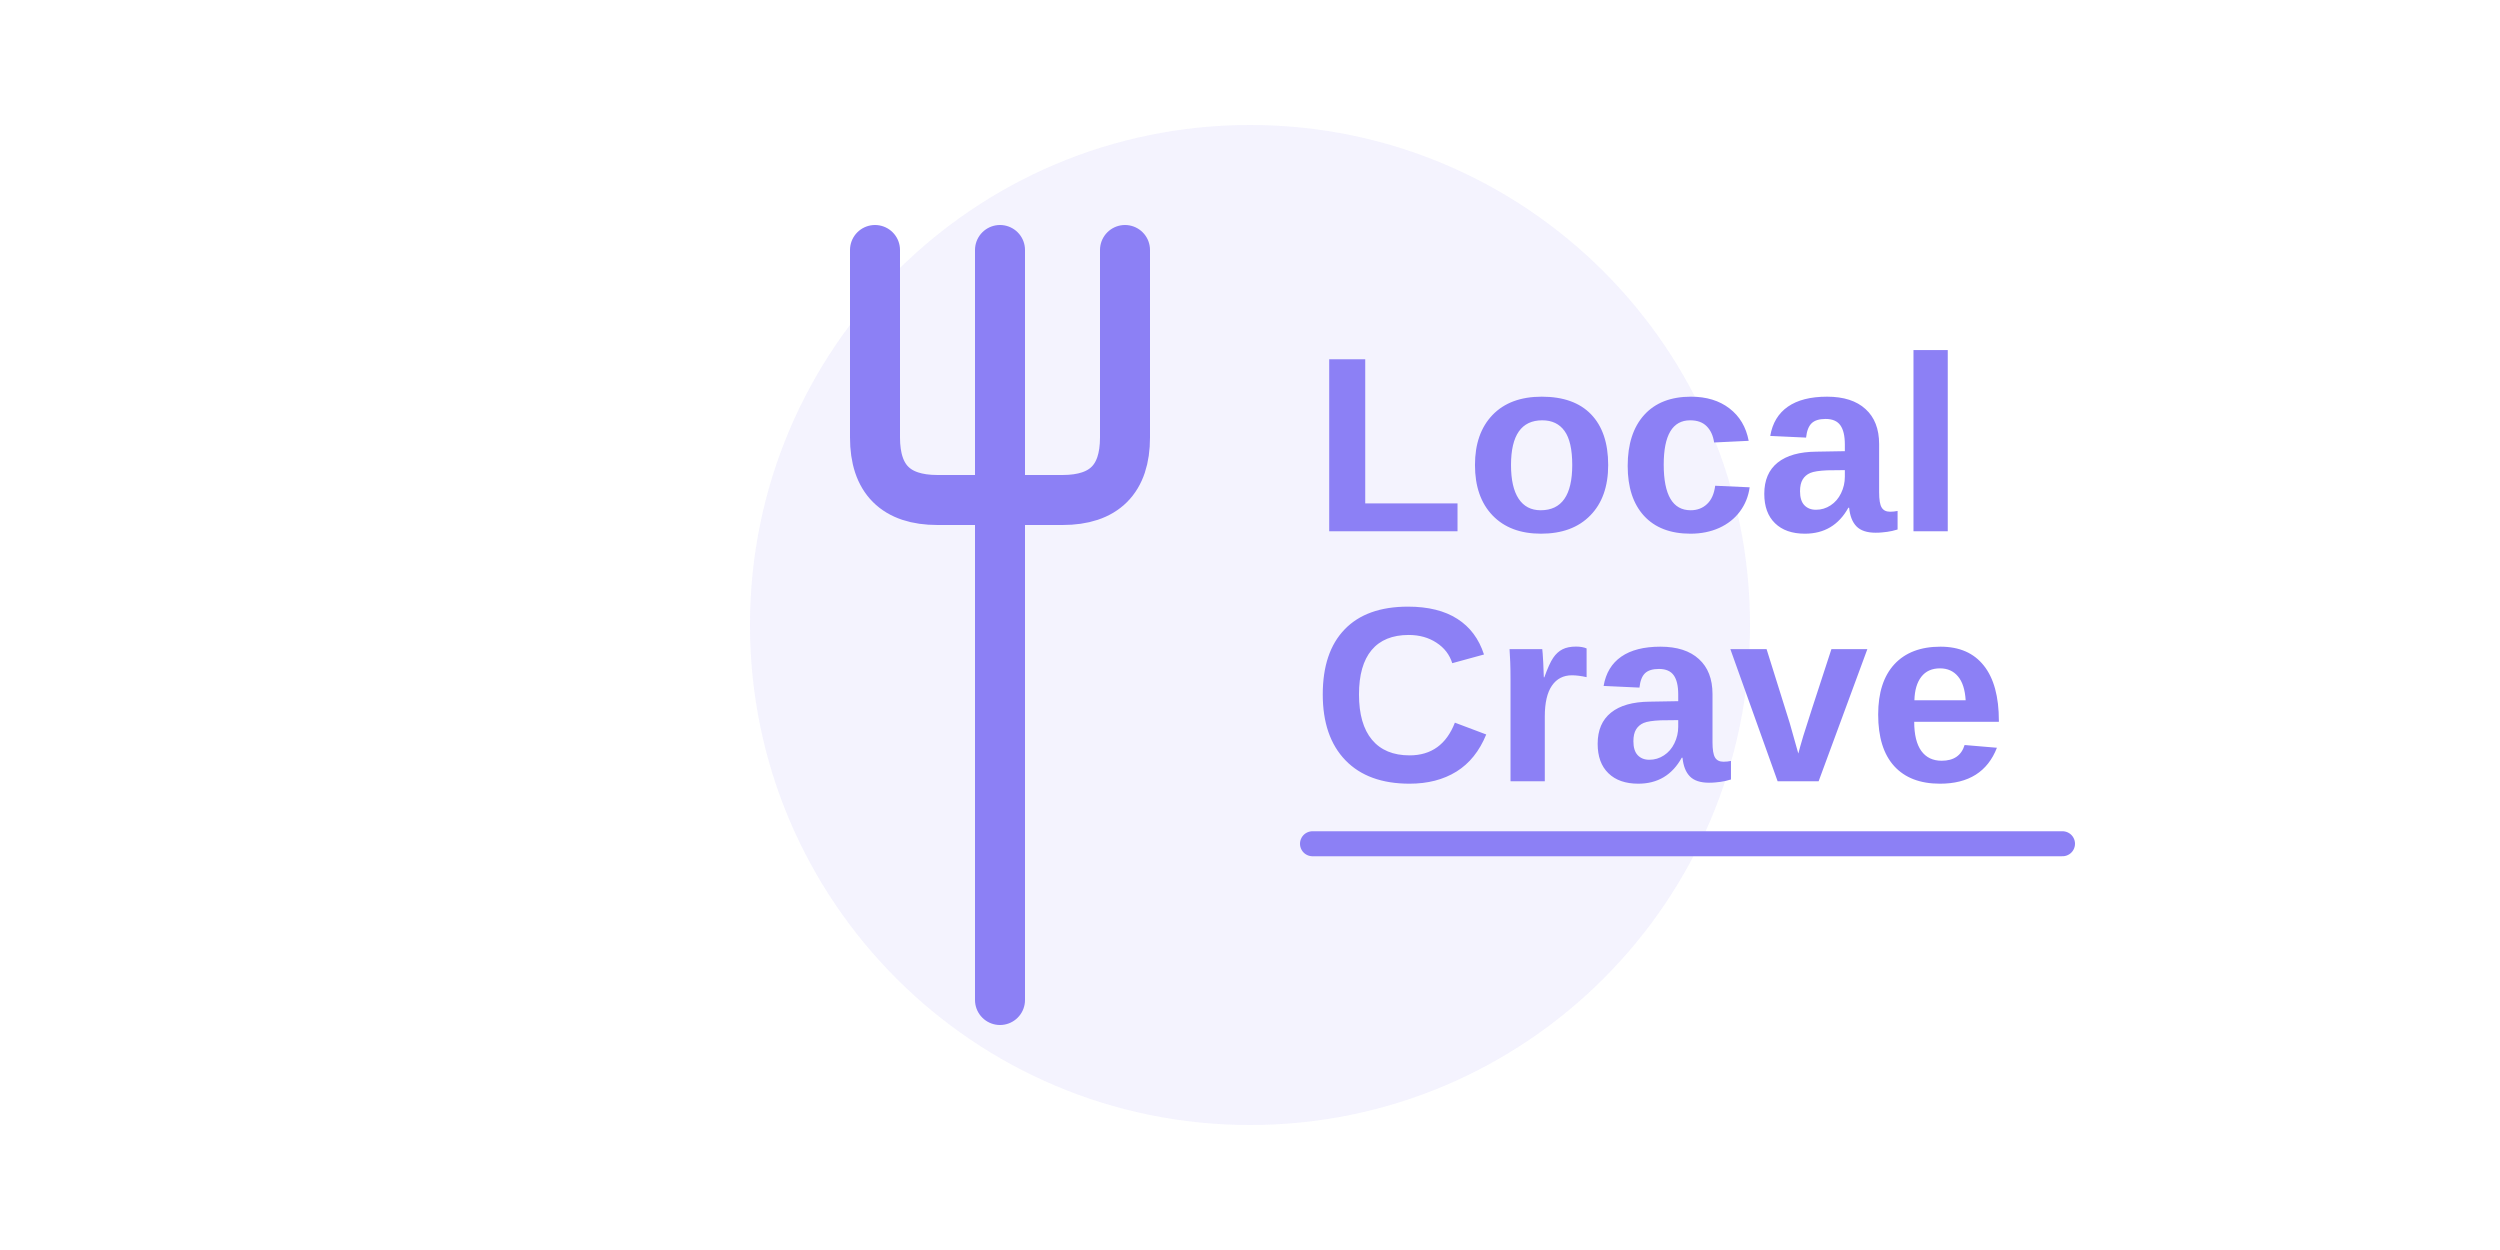
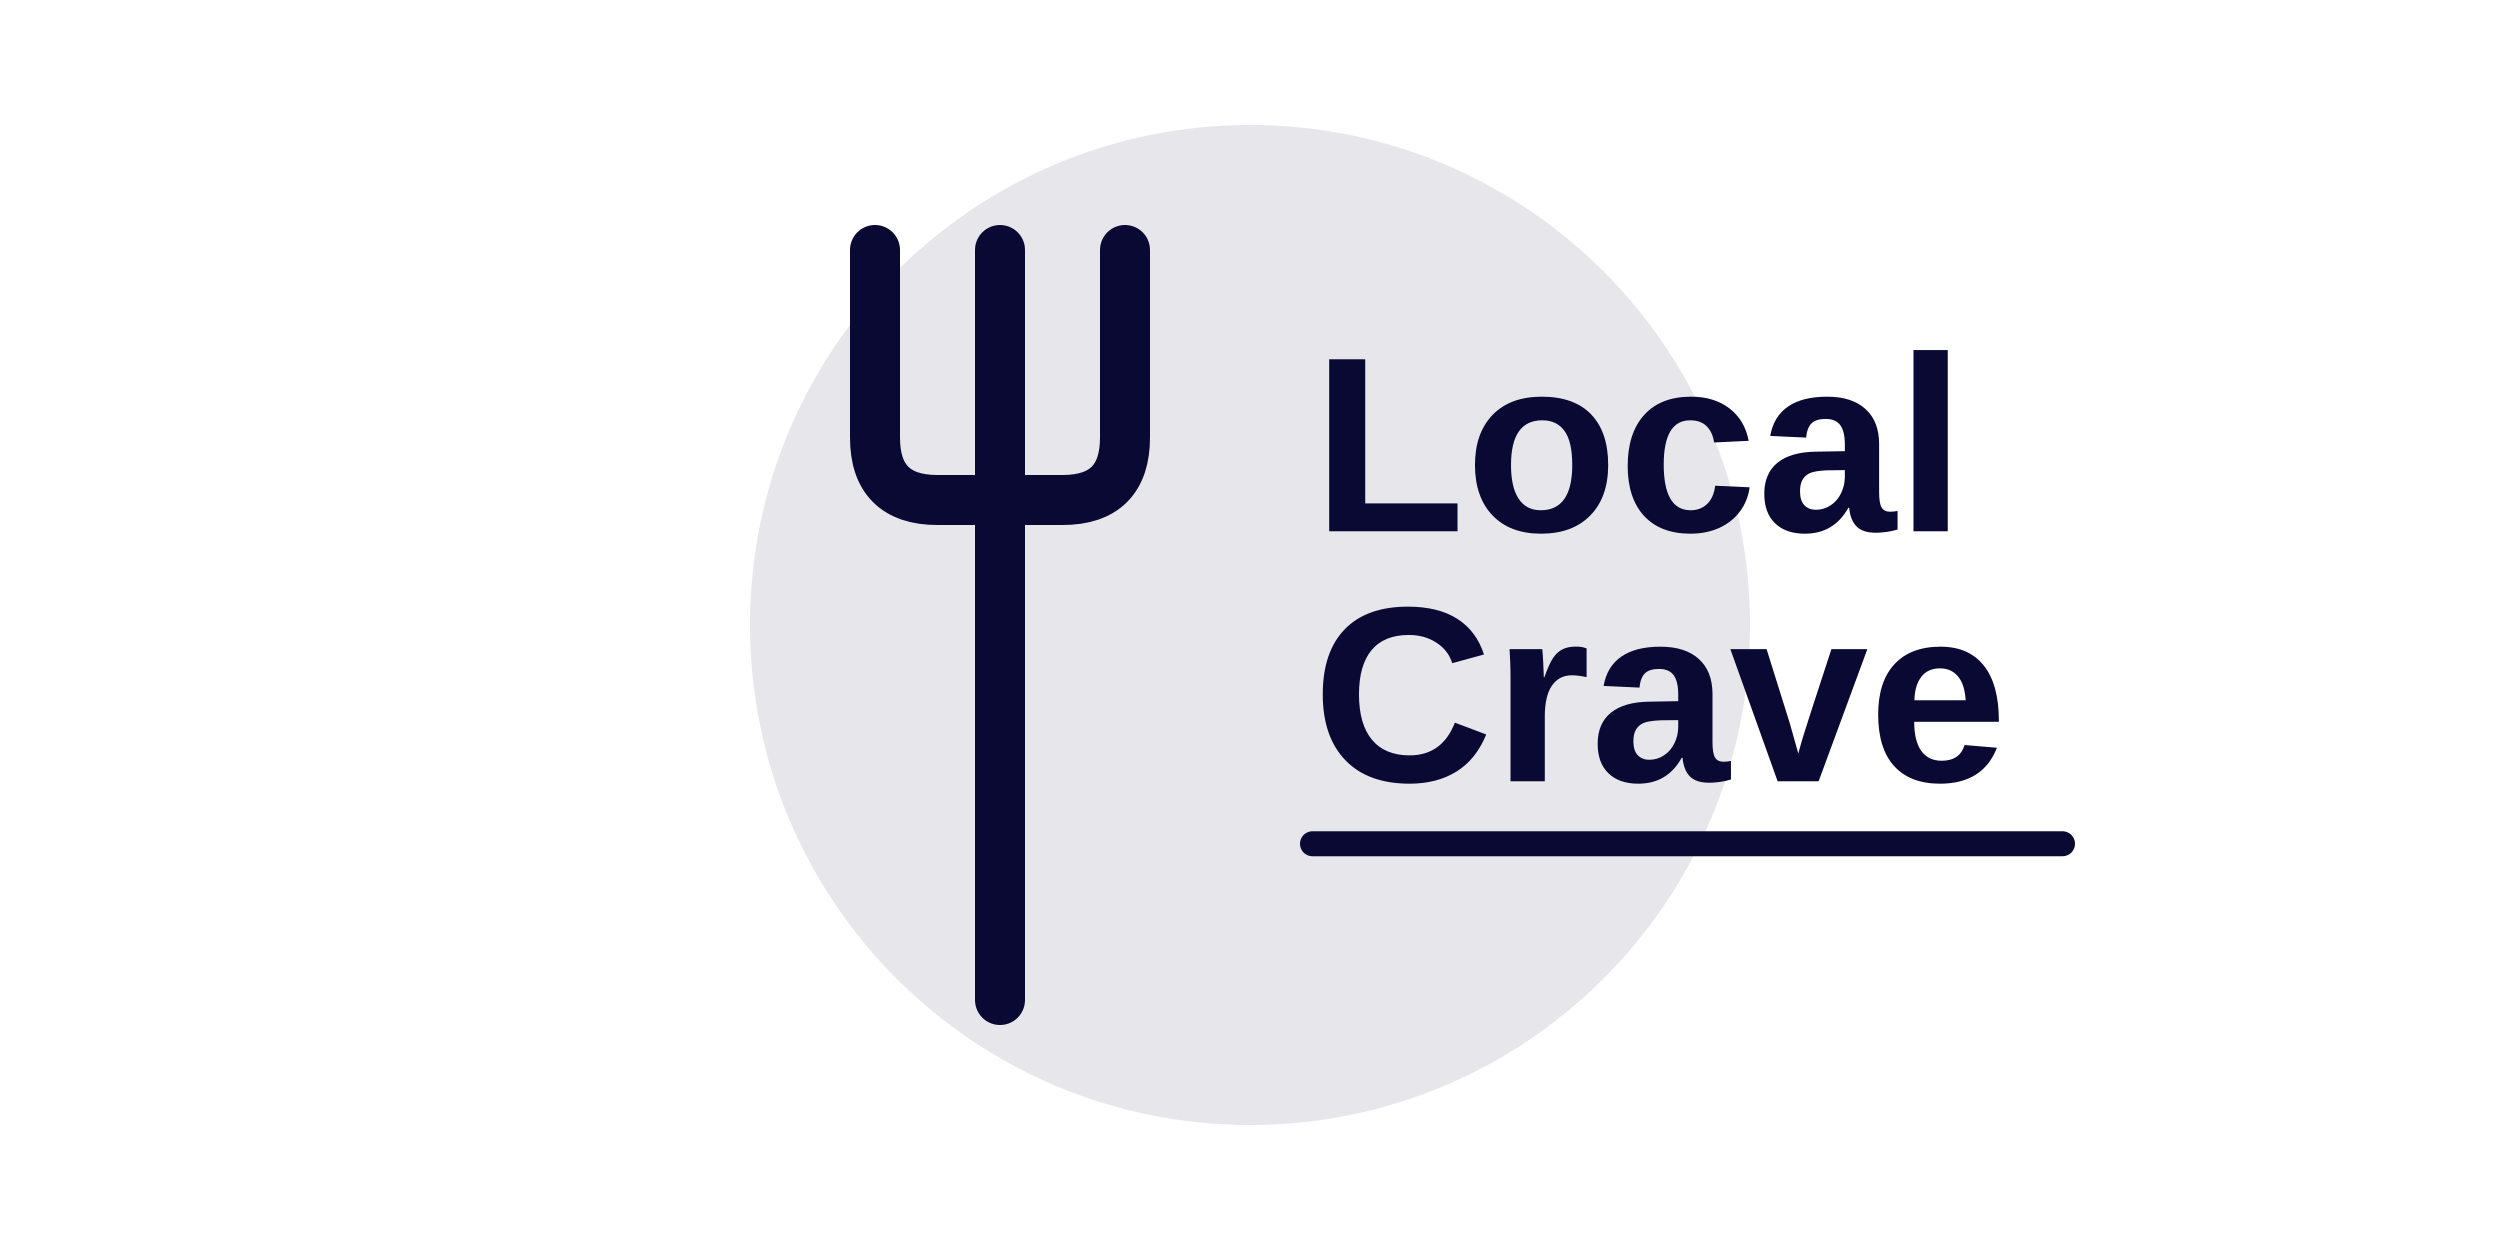
<svg xmlns="http://www.w3.org/2000/svg" viewBox="0 0 400 200">
-   <circle cx="200" cy="100" r="80" fill="#8c80f5" opacity="0.1" />
-   <path d="M160 40 L160 100 M140 40 L140 70 Q140 80 150 80 L160 80 M180 40 L180 70 Q180 80 170 80 L160 80 M160 100 L160 160" stroke="#8c80f5" stroke-width="8" stroke-linecap="round" fill="none" />
-   <text x="210" y="85" font-family="Arial" font-size="40" font-weight="bold" fill="#8c80f5">Local</text>
-   <text x="210" y="125" font-family="Arial" font-size="40" font-weight="bold" fill="#8c80f5">Crave</text>
-   <path d="M210 135 Q300 135 330 135" stroke="#8c80f5" stroke-width="4" stroke-linecap="round" fill="none" />
+   <circle cx="200" cy="100" r="80" fill="#090933" opacity="0.1" />
+   <path d="M160 40 L160 100 M140 40 L140 70 Q140 80 150 80 L160 80 M180 40 L180 70 Q180 80 170 80 L160 80 M160 100 L160 160" stroke="#090933" stroke-width="8" stroke-linecap="round" fill="none" />
+   <text x="210" y="85" font-family="Arial" font-size="40" font-weight="bold" fill="#090933">Local</text>
+   <text x="210" y="125" font-family="Arial" font-size="40" font-weight="bold" fill="#090933">Crave</text>
+   <path d="M210 135 Q300 135 330 135" stroke="#090933" stroke-width="4" stroke-linecap="round" fill="none" />
</svg>
